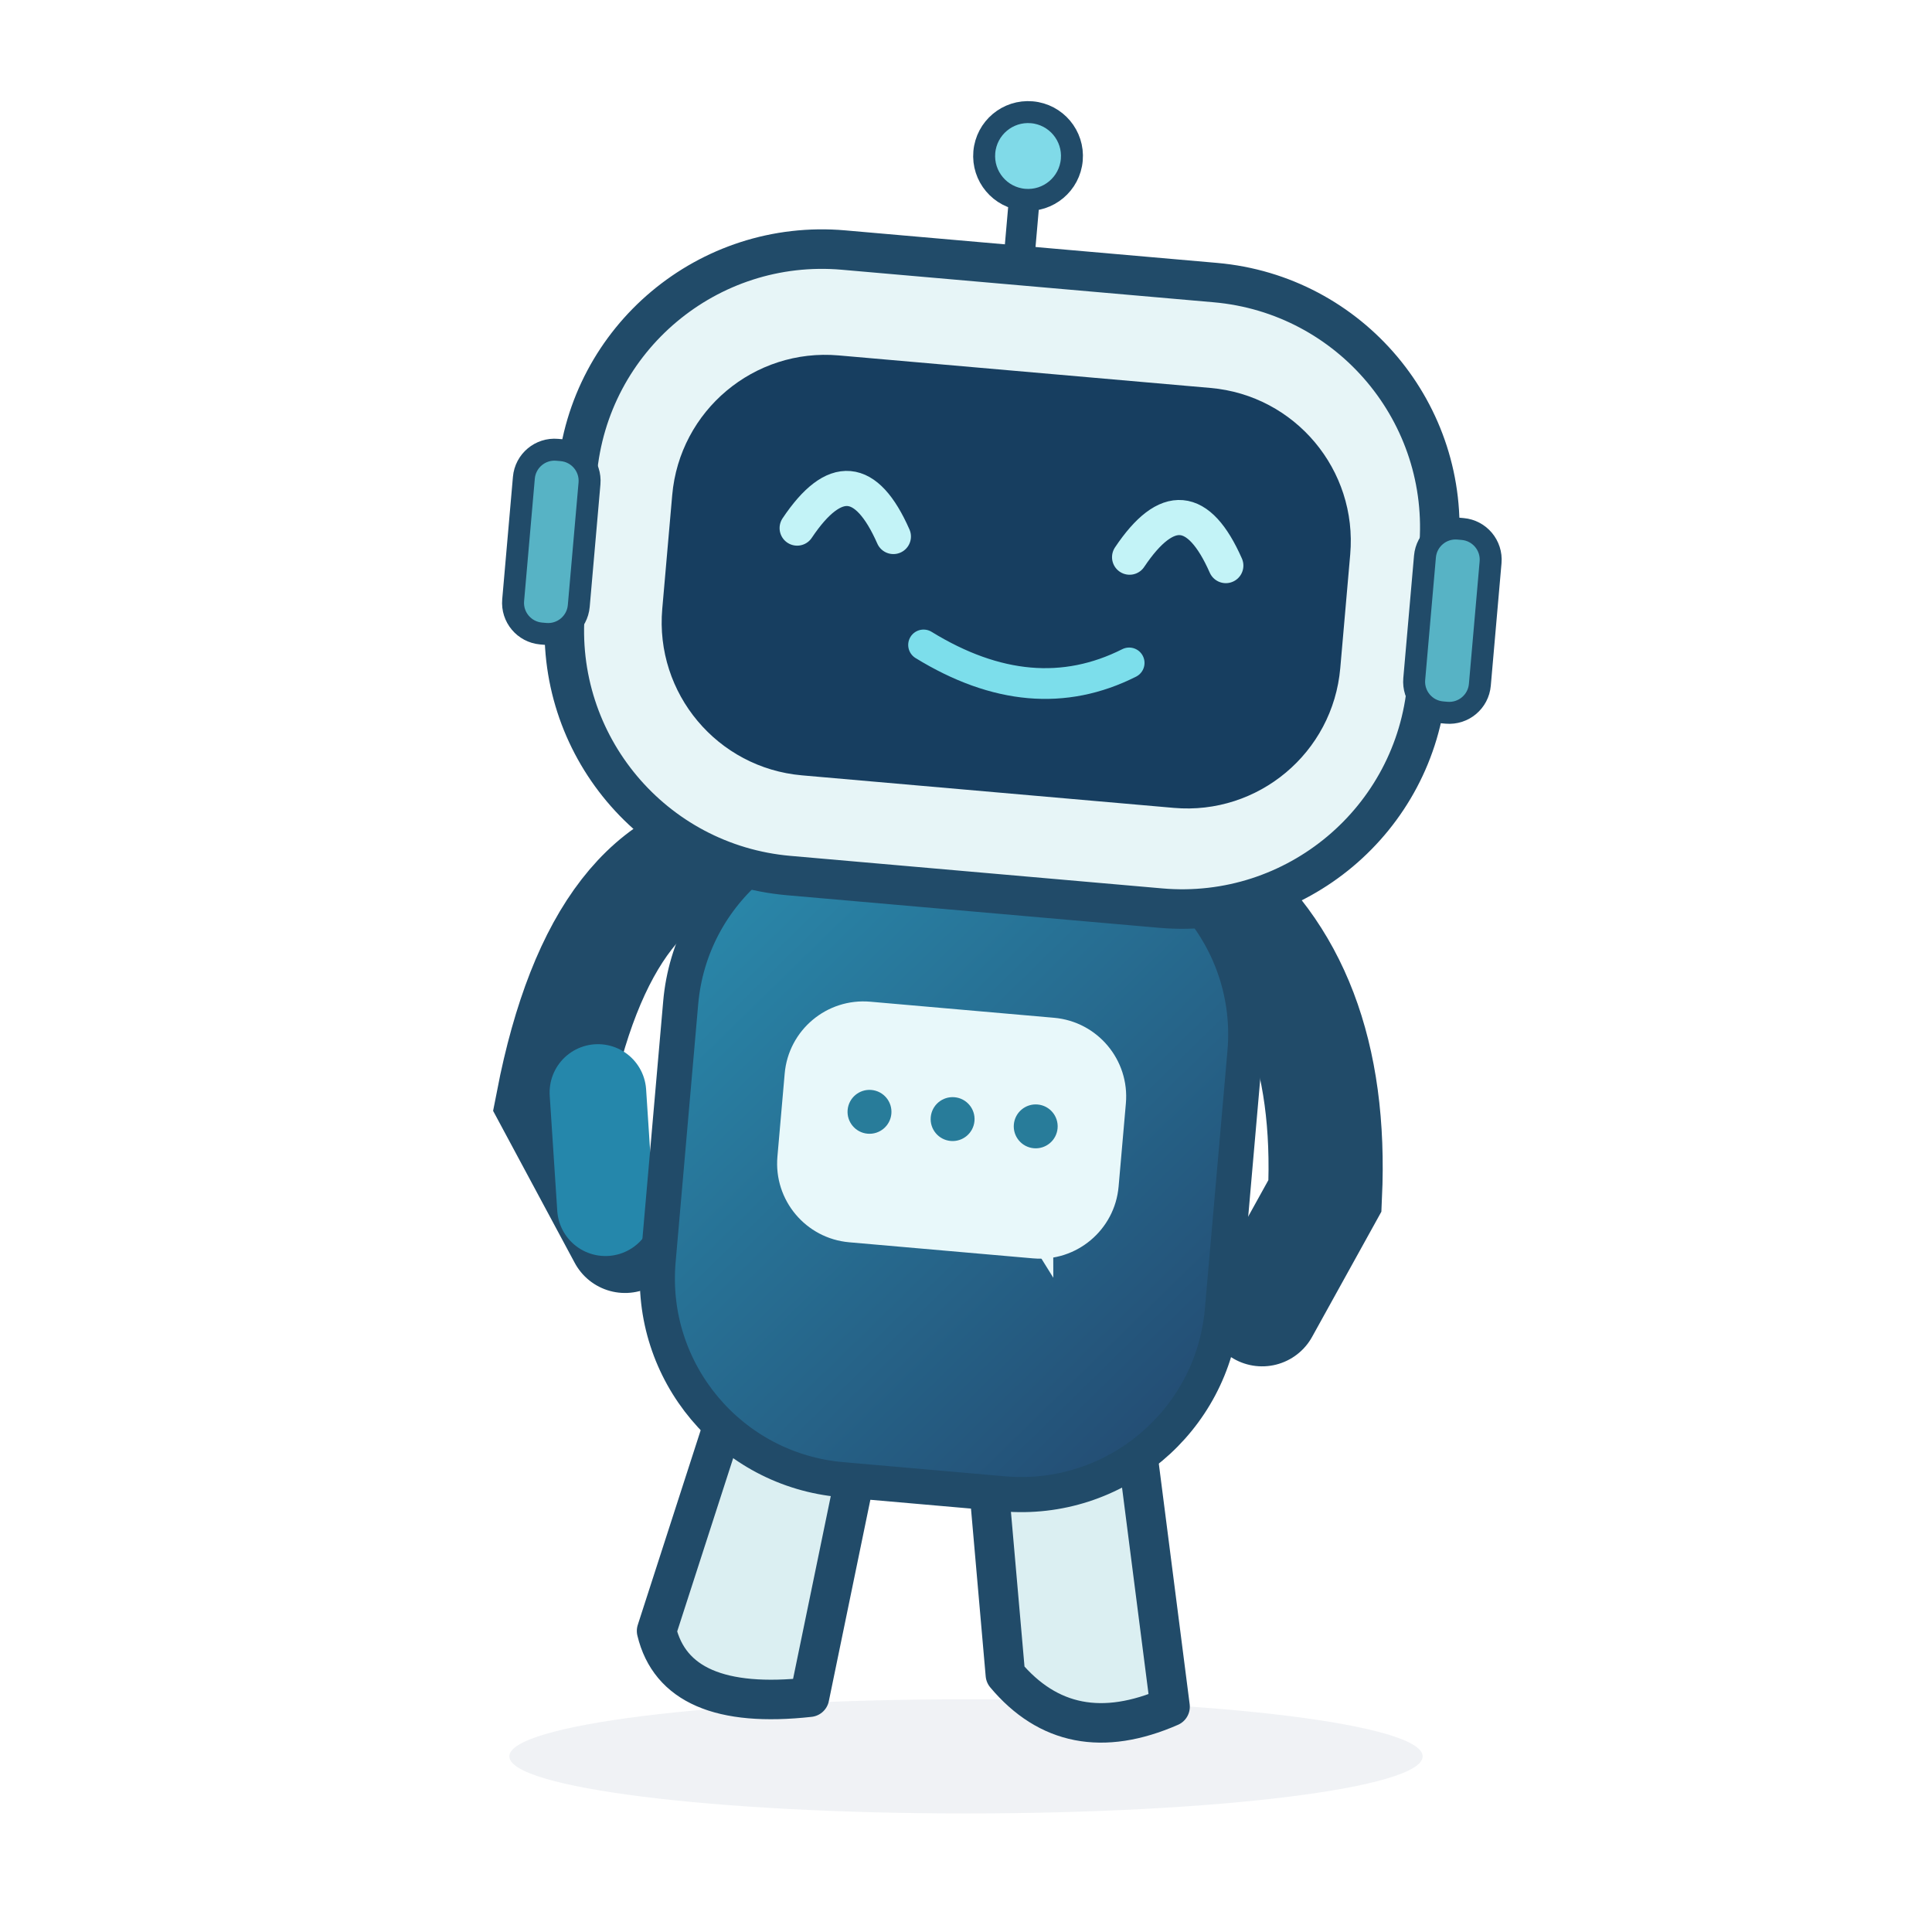
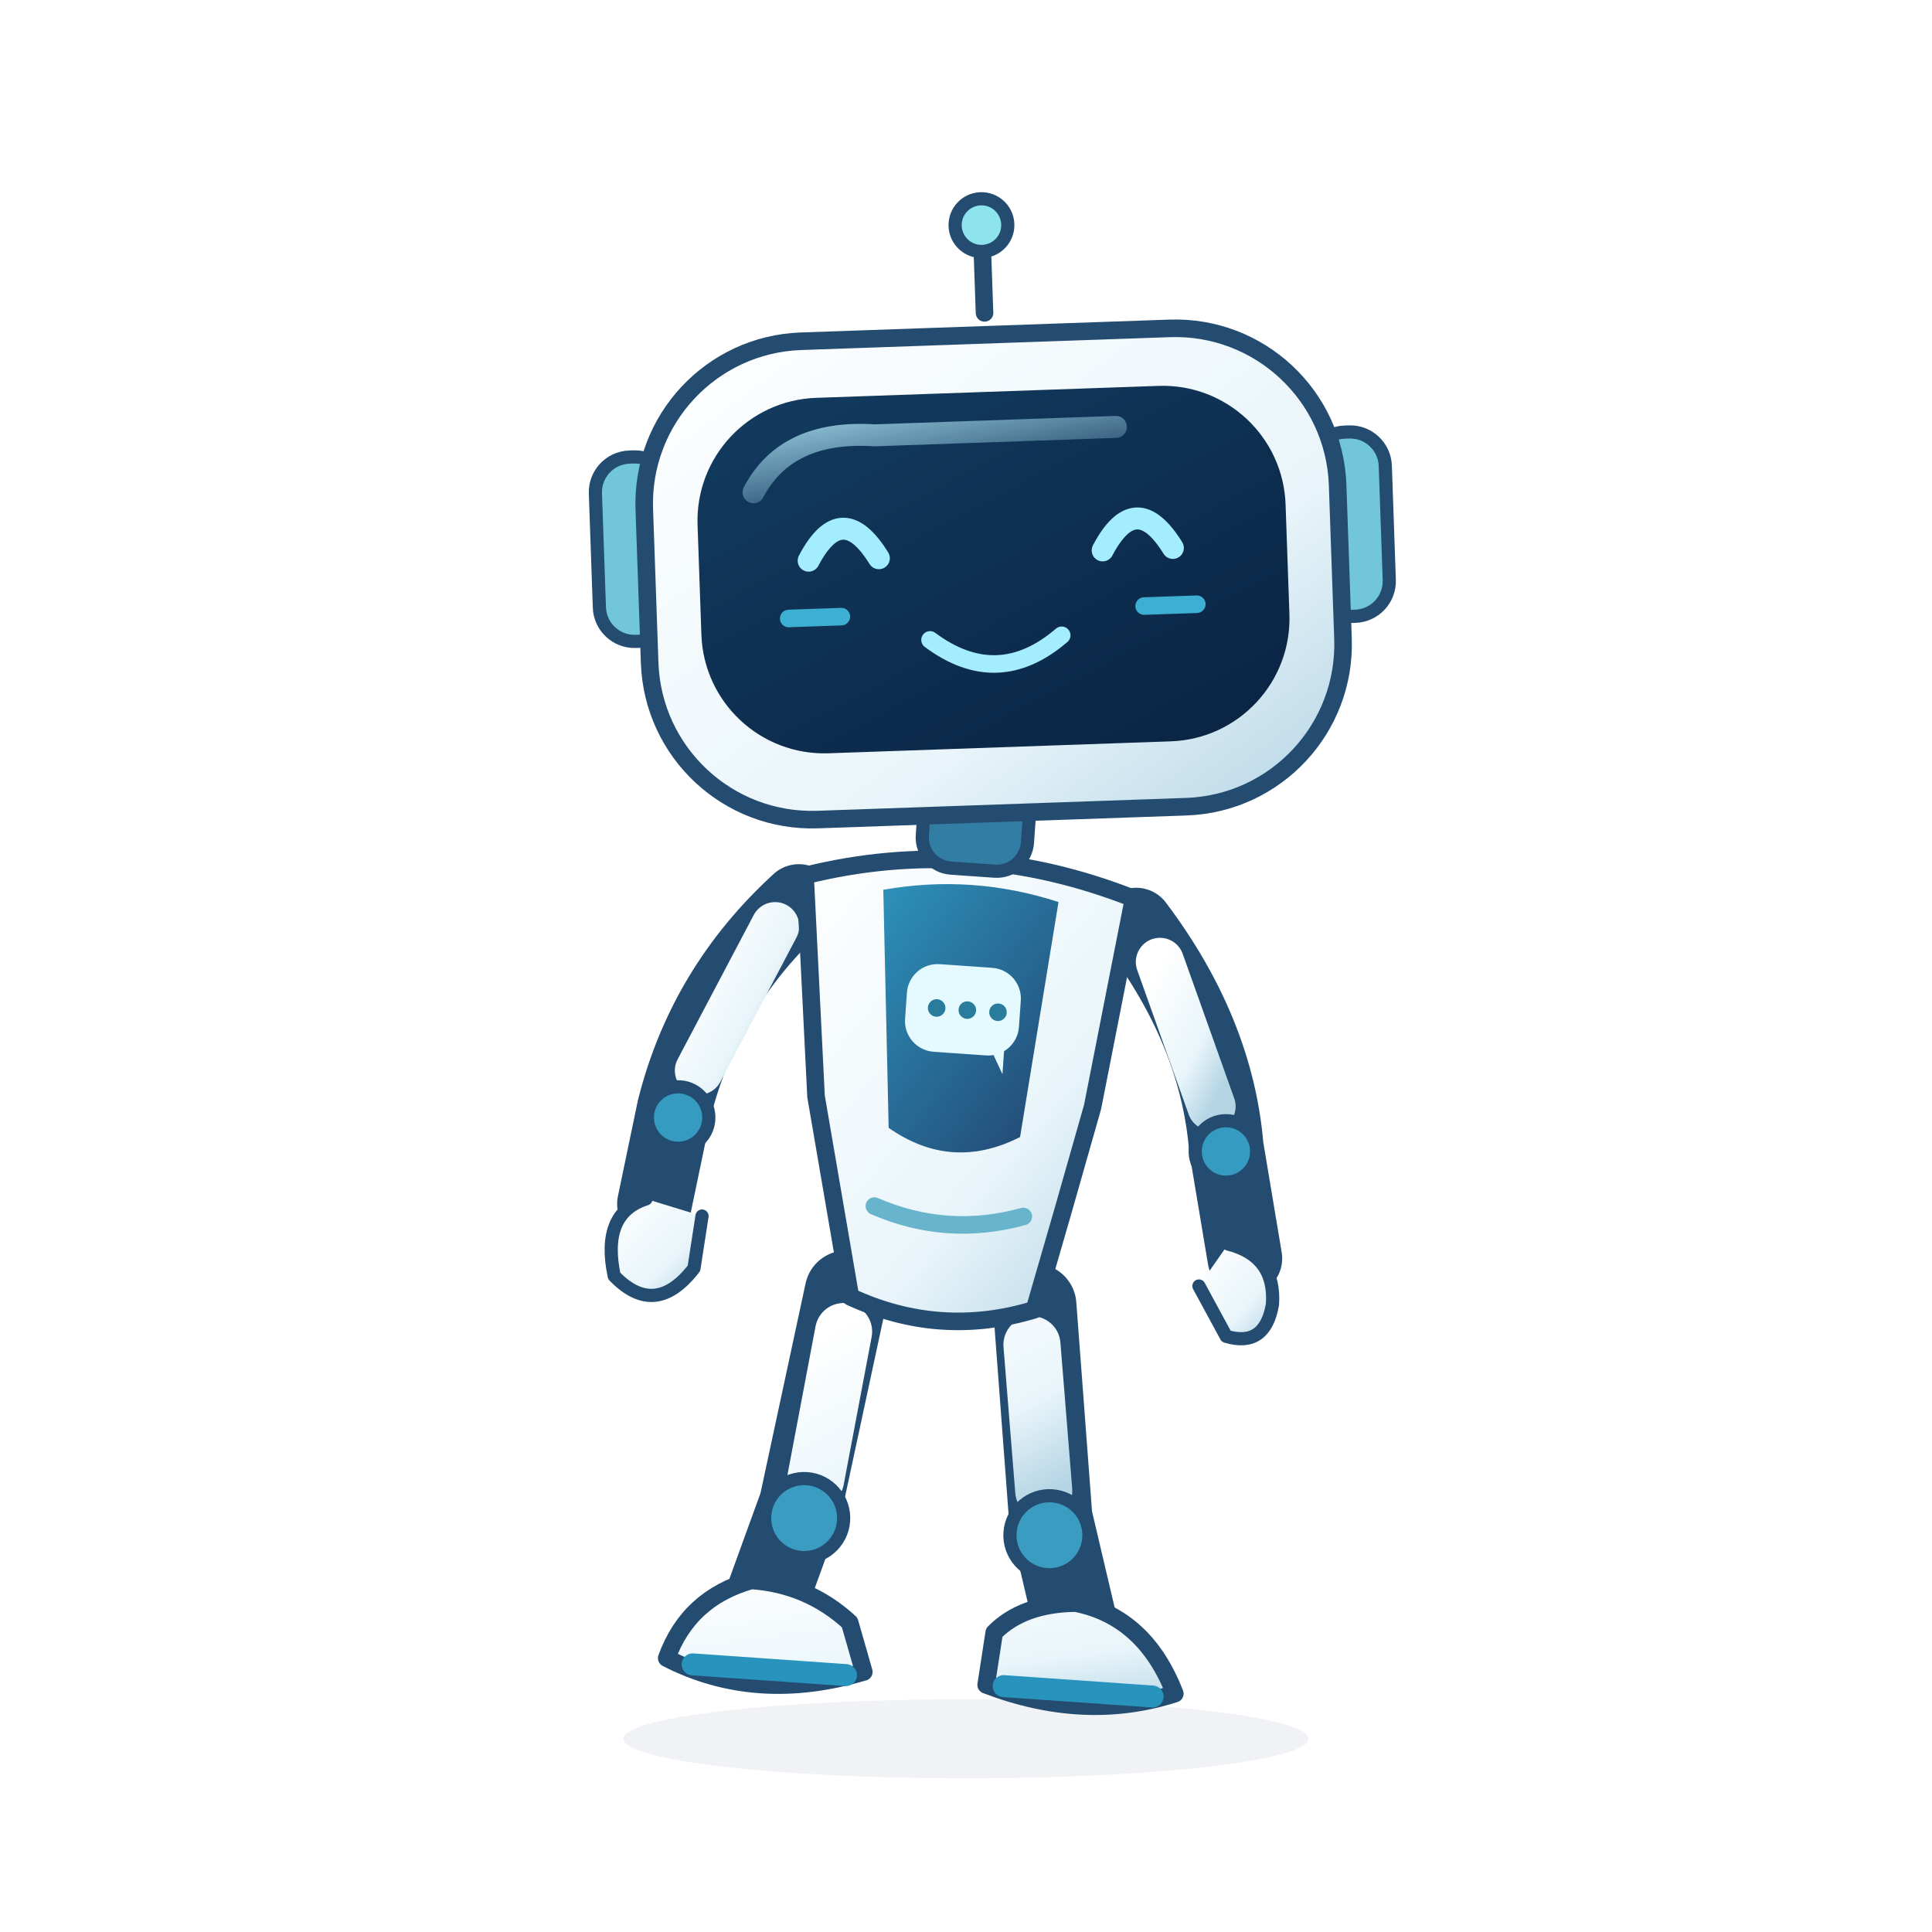
<svg xmlns="http://www.w3.org/2000/svg" width="440" height="440" viewBox="0 0 440 440">
  <defs>
-     <linearGradient id="body" x2="1" y2="1">
-       <stop stop-color="#2a8eb0" />
-       <stop offset="1" stop-color="#23466d" />
+     <linearGradient id="shell" x1="0" y1="0" x2="1" y2="1">
+       <stop stop-color="#ffffff" />
+       <stop offset=".65" stop-color="#e9f5fa" />
+       <stop offset="1" stop-color="#b5d5e5" />
+     </linearGradient>
+     <linearGradient id="blue" x1="0" y1="0" x2="1" y2="1">
+       <stop stop-color="#2d92ba" />
+       <stop offset="1" stop-color="#224773" />
+     </linearGradient>
+     <linearGradient id="visor" x2=".8" y2="1">
+       <stop stop-color="#123c60" />
+       <stop offset="1" stop-color="#0b2545" />
+     </linearGradient>
+     <linearGradient id="shine" x2="1" y2="1">
+       <stop stop-color="#b7efff" stop-opacity=".7" />
+       <stop offset="1" stop-color="#b7efff" stop-opacity="0" />
    </linearGradient>
  </defs>
-   <ellipse cx="220" cy="400" rx="104" ry="13" fill="#173b6410" />
-   <g transform="rotate(5 220 220)">
-     <path d="M174 329L163 377Q169 395 199 389L206 329M234 329L243 380Q259 396 281 384L269 329" fill="#dbeff2" stroke="#214b69" stroke-width="9" stroke-linejoin="round" />
-     <path d="M169 197Q135 202 129 259L148 288M273 197Q304 217 306 265L294 292" fill="none" stroke="#214b69" stroke-width="26" stroke-linecap="round" />
-     <path d="M139 256L143 282" stroke="#2587ab" stroke-width="22" stroke-linecap="round" />
-     <rect x="156" y="188" width="129" height="151" rx="46" fill="url(#body)" stroke="#214b69" stroke-width="8" />
-     <rect x="181" y="230" width="78" height="55" rx="18" fill="#e8f8fa" />
-     <path d="M234 273L246 289 244 267" fill="#e8f8fa" />
-     <circle cx="201" cy="255" r="5" fill="#287c9a" />
-     <circle cx="220" cy="255" r="5" fill="#287c9a" />
-     <circle cx="239" cy="255" r="5" fill="#287c9a" />
-     <rect x="122" y="60" width="197" height="143" rx="56" fill="#e7f5f7" stroke="#214b69" stroke-width="9" />
-     <rect x="144" y="84" width="155" height="96" rx="35" fill="#173e60" />
-     <path d="M173 124Q184 104 195 124M249 124Q260 104 271 124" fill="none" stroke="#c3f3f7" stroke-width="8" stroke-linecap="round" />
-     <path d="M204 148Q230 161 251 148" fill="none" stroke="#7cdeeb" stroke-width="7" stroke-linecap="round" />
-     <path d="M218 57V41" stroke="#214b69" stroke-width="7" />
-     <circle cx="218" cy="35" r="10" fill="#80dae8" stroke="#214b69" stroke-width="5" />
-     <rect x="110" y="111" width="15" height="42" rx="7" fill="#57b3c5" stroke="#214b69" stroke-width="5" />
-     <rect x="316" y="111" width="15" height="42" rx="7" fill="#57b3c5" stroke="#214b69" stroke-width="5" />
+   <ellipse cx="220" cy="396" rx="78" ry="9" fill="#153e6410" />
+   <g transform="rotate(4 220 220)" stroke-linecap="round" stroke-linejoin="round">
+     <path d="M198 296L191 345 183 373M241 296L248 344 257 373" fill="none" stroke="#244c70" stroke-width="19" />
+     <path d="M198 305L194 339M241 305L246 338" fill="none" stroke="url(#shell)" stroke-width="13" />
+     <circle cx="192" cy="348" r="9" fill="#3b9cc1" stroke="#244c70" stroke-width="3" />
+     <circle cx="248" cy="348" r="9" fill="#3b9cc1" stroke="#244c70" stroke-width="3" />
+     <path d="M181 363Q167 368 163 382Q184 391 208 382L204 371Q194 363 181 363ZM255 363Q271 365 279 382Q259 390 236 383L237 371Q243 364 255 363Z" fill="url(#shell)" stroke="#244c70" stroke-width="4" />
+     <path d="M169 383L204 383M240 383L274 383" stroke="#2893bc" stroke-width="5" />
+     <path d="M181 208Q161 229 156 257L153 279" fill="none" stroke="#244c70" stroke-width="17" />
+     <path d="M176 214L161 248" fill="none" stroke="url(#shell)" stroke-width="11" />
+     <circle cx="157" cy="259" r="7" fill="#359bc0" stroke="#244c70" stroke-width="3" />
+     <path d="M258 208Q278 231 282 257L288 282" fill="none" stroke="#244c70" stroke-width="17" />
+     <path d="M264 216L278 248" fill="none" stroke="url(#shell)" stroke-width="11" />
+     <circle cx="282" cy="258" r="7" fill="#359bc0" stroke="#244c70" stroke-width="3" />
+     <path d="M151 278Q141 282 145 296Q155 305 163 293L164 281" fill="url(#shell)" stroke="#244c70" stroke-width="3" />
+     <path d="M284 279Q295 281 295 292Q294 302 285 300L278 289" fill="url(#shell)" stroke="#244c70" stroke-width="3" />
+     <path d="M182 202Q219 190 257 202L251 250Q246 274 241 297Q220 305 199 297L188 252Z" fill="url(#shell)" stroke="#244c70" stroke-width="4" />
+     <path d="M200 204Q220 199 240 204L235 258Q220 267 205 258Z" fill="url(#blue)" />
+     <path d="M203 276Q220 282 237 276" fill="none" stroke="#67b4cc" stroke-width="4" />
+     <rect x="207" y="220" width="26" height="20" rx="7" fill="#e4faff" />
+     <path d="M225 235L230 244 230 234" fill="#e4faff" />
+     <circle cx="214" cy="230" r="2" fill="#2a7c9d" />
+     <circle cx="221" cy="230" r="2" fill="#2a7c9d" />
+     <circle cx="228" cy="230" r="2" fill="#2a7c9d" />
+     <rect x="208" y="179" width="24" height="19" rx="7" fill="#327da4" stroke="#244c70" stroke-width="3" />
+     <g transform="rotate(-6 220 130)">
+       <rect x="130" y="101" width="17" height="42" rx="8" fill="#72c6db" stroke="#244c70" stroke-width="3" />
+       <rect x="293" y="101" width="17" height="42" rx="8" fill="#72c6db" stroke="#244c70" stroke-width="3" />
+       <path d="M220 71V57" stroke="#244c70" stroke-width="4" />
+       <circle cx="220" cy="51" r="6" fill="#8de4ed" stroke="#244c70" stroke-width="3" />
+       <rect x="141" y="76" width="158" height="109" rx="37" fill="url(#shell)" stroke="#244c70" stroke-width="4" />
+       <rect x="153" y="89" width="134" height="81" rx="28" fill="url(#visor)" />
+       <path d="M166 110Q174 96 194 98L249 98" fill="none" stroke="url(#shine)" stroke-width="5" />
+       <path d="M178 126Q186 112 194 126M245 126Q253 112 261 126" fill="none" stroke="#a4edff" stroke-width="5" />
+       <path d="M205 145Q220 157 235 145" fill="none" stroke="#a4edff" stroke-width="4" />
+       <path d="M173 139H185M254 139H266" stroke="#3cafd2" stroke-width="4" />
+     </g>
  </g>
</svg>
